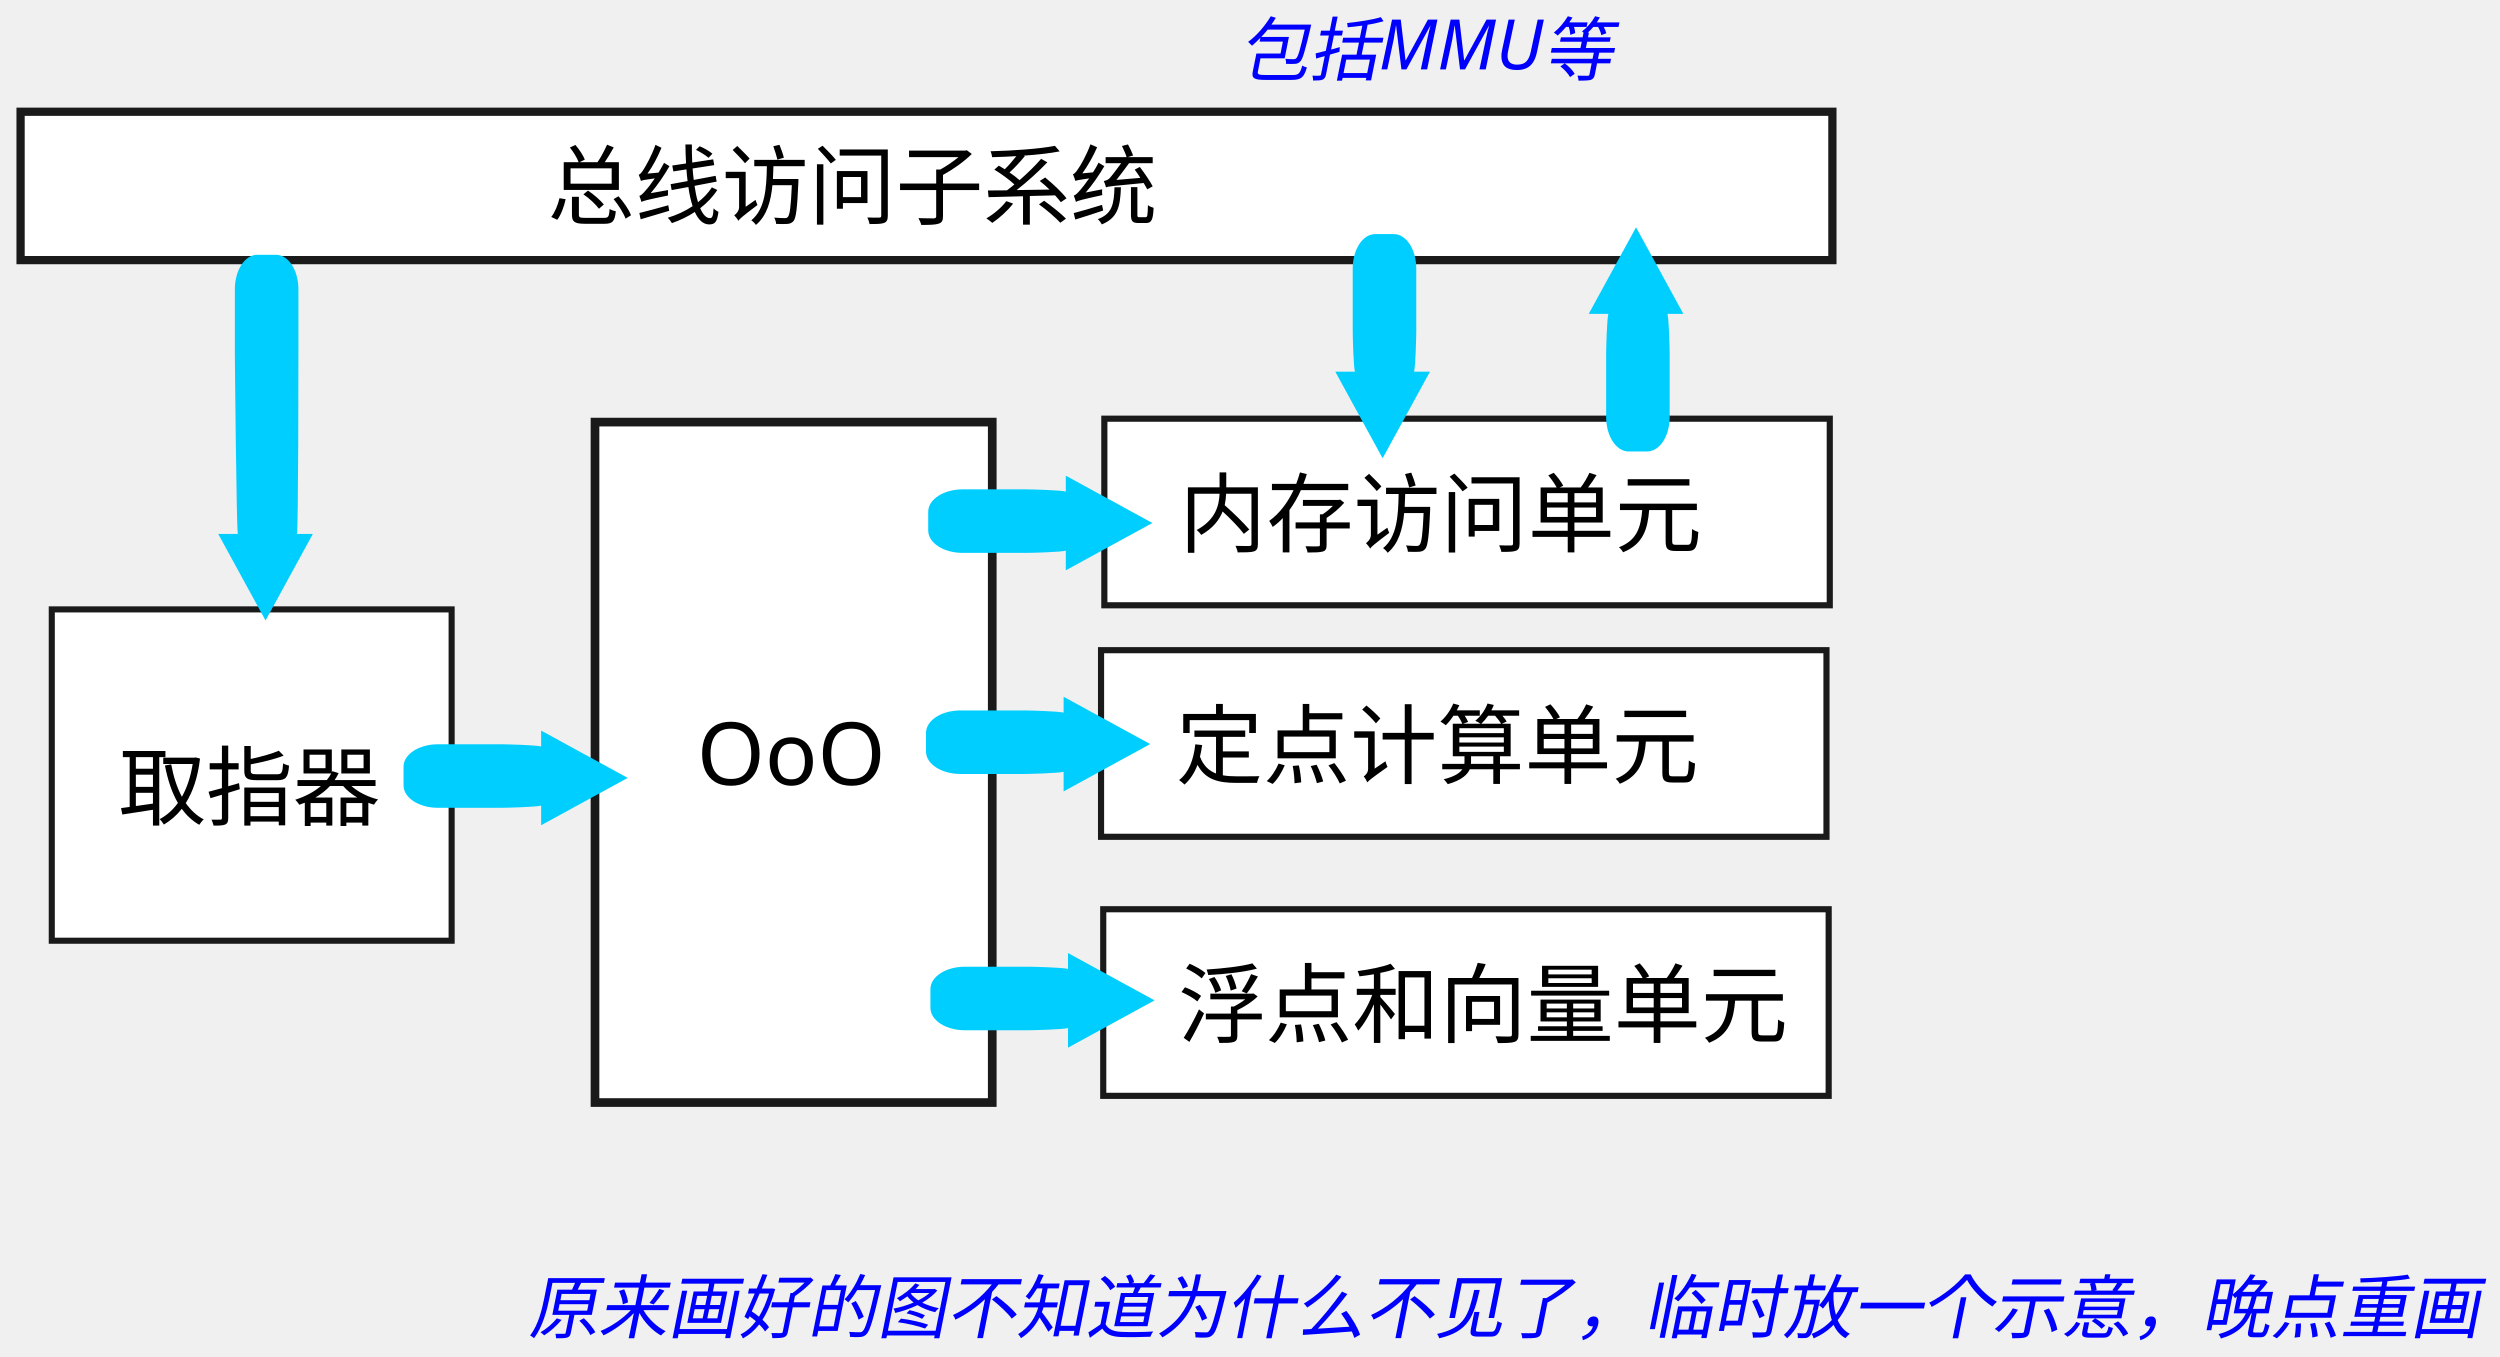
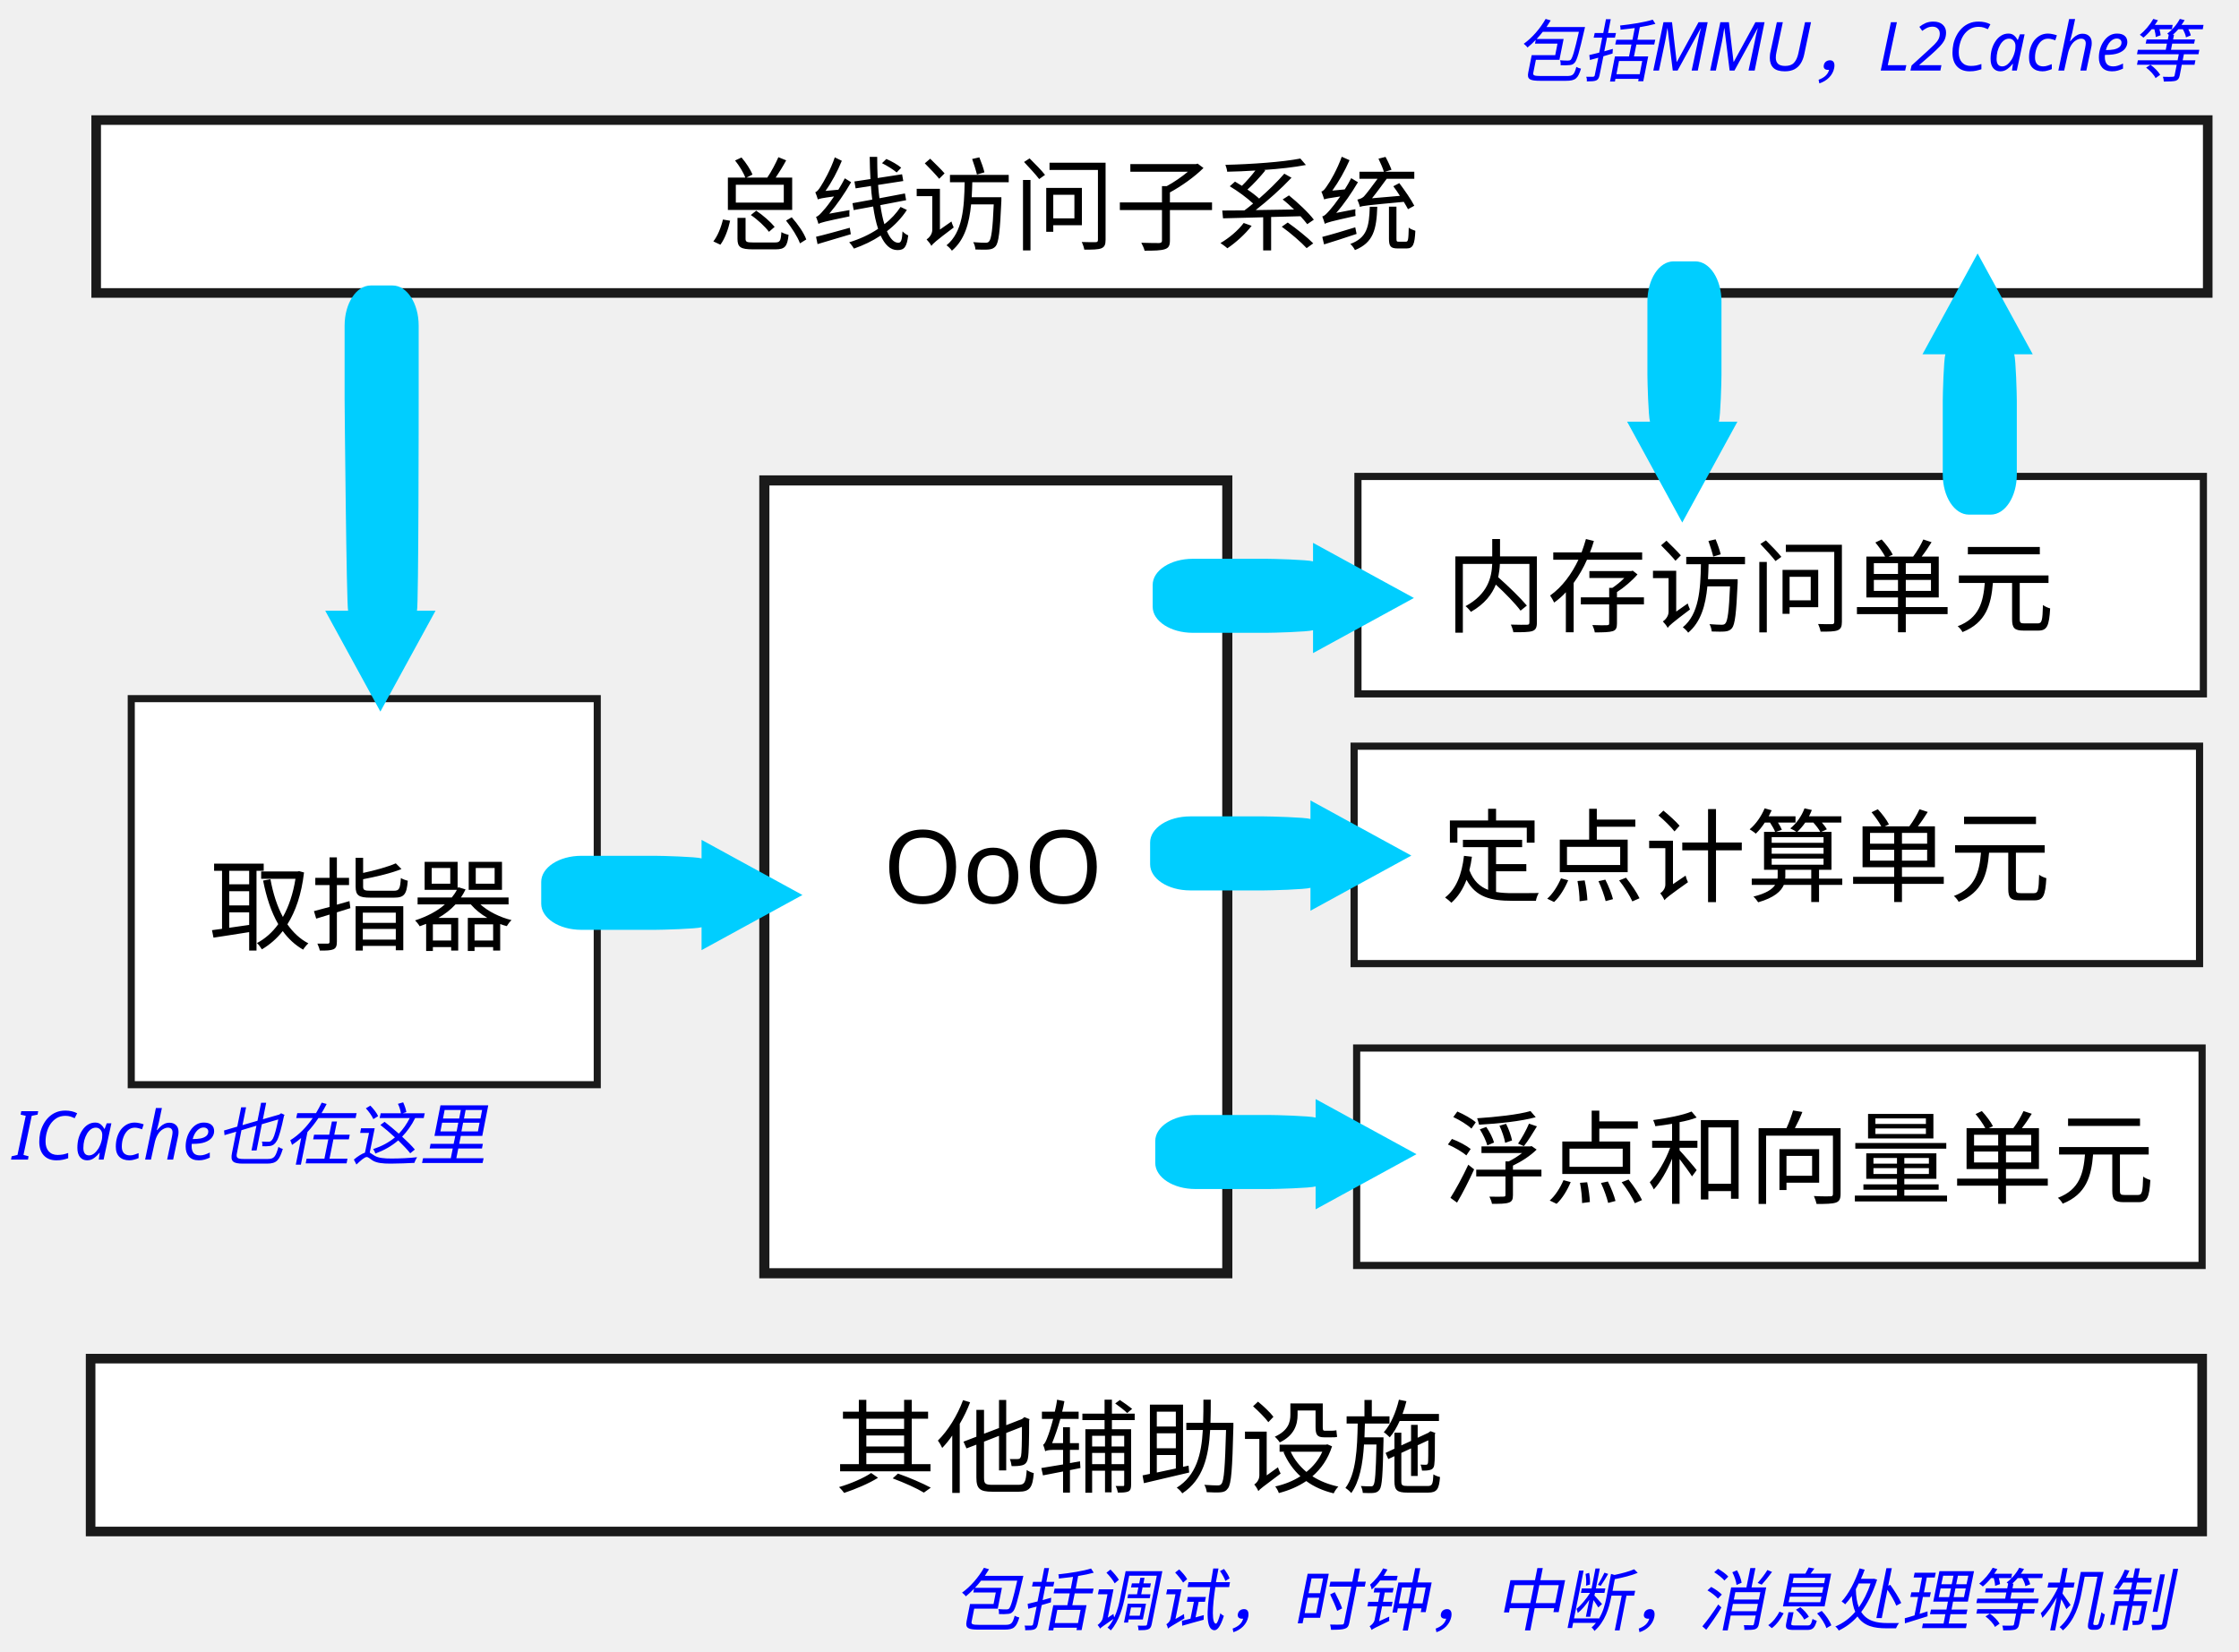
- <svg xmlns="http://www.w3.org/2000/svg" width="303.743mm" height="164.834mm" viewBox="0 0 303.743 164.834" version="1.1" id="svg8">
+ <svg xmlns="http://www.w3.org/2000/svg" width="233.417mm" height="172.201mm" viewBox="0 0 233.417 172.201" version="1.1" id="svg8">
  <defs id="defs2">
    <marker orient="auto" refY="0" refX="0" id="marker3534" style="overflow:visible">
      <path id="path3532" d="M 0,0 5,-5 -12.5,0 5,5 Z" style="fill:#000000;fill-opacity:1;fill-rule:evenodd;stroke:#000000;stroke-width:1pt;stroke-opacity:1" transform="matrix(-0.8,0,0,-0.8,-10,0)" />
    </marker>
    <marker style="overflow:visible" id="marker3452" refX="0" refY="0" orient="auto">
      <path transform="matrix(0.8,0,0,0.8,10,0)" style="fill:#000000;fill-opacity:1;fill-rule:evenodd;stroke:#000000;stroke-width:1pt;stroke-opacity:1" d="M 0,0 5,-5 -12.5,0 5,5 Z" id="path3450" />
    </marker>
    <marker orient="auto" refY="0" refX="0" id="marker3374" style="overflow:visible">
      <path id="path3372" d="M 0,0 5,-5 -12.5,0 5,5 Z" style="fill:#000000;fill-opacity:1;fill-rule:evenodd;stroke:#000000;stroke-width:1pt;stroke-opacity:1" transform="matrix(-0.8,0,0,-0.8,-10,0)" />
    </marker>
    <marker orient="auto" refY="0" refX="0" id="Arrow1Lend" style="overflow:visible">
      <path id="path923" d="M 0,0 5,-5 -12.5,0 5,5 Z" style="fill:#000000;fill-opacity:1;fill-rule:evenodd;stroke:#000000;stroke-width:1pt;stroke-opacity:1" transform="matrix(-0.8,0,0,-0.8,-10,0)" />
    </marker>
    <marker orient="auto" refY="0" refX="0" id="Arrow2Lend" style="overflow:visible">
      <path id="path941" style="fill:#000000;fill-opacity:1;fill-rule:evenodd;stroke:#000000;stroke-width:0.625;stroke-linejoin:round;stroke-opacity:1" d="M 8.719,4.034 -2.207,0.016 8.719,-4.002 c -1.745,2.372 -1.735,5.617 -6e-7,8.035 z" transform="matrix(-1.1,0,0,-1.1,-1.1,0)" />
    </marker>
    <marker orient="auto" refY="0" refX="0" id="Arrow1Lend-2" style="overflow:visible">
      <path id="path923-7" d="M 0,0 5,-5 -12.5,0 5,5 Z" style="fill:#000000;fill-opacity:1;fill-rule:evenodd;stroke:#000000;stroke-width:1pt;stroke-opacity:1" transform="matrix(-0.8,0,0,-0.8,-10,0)" />
    </marker>
  </defs>
-   <g id="layer1" transform="translate(-119.834,718.4153)">
+   <g id="layer1" transform="translate(-112.4419,717.2271)">
    <flowRoot xml:space="preserve" id="flowRoot1825" style="font-style:normal;font-weight:normal;font-size:40px;line-height:1.25;font-family:sans-serif;letter-spacing:0px;word-spacing:0px;fill:#000000;fill-opacity:1;stroke:none" transform="matrix(0.2645833,0,0,0.2645833,57.87259,-398.2)">
      <flowRegion id="flowRegion1827">
        <rect id="rect1829" width="539.286" height="467.857" x="229.286" y="-52.818" />
      </flowRegion>
      <flowPara id="flowPara1831" />
    </flowRoot>
-     <rect style="opacity:1;fill:#ffffff;fill-opacity:1;stroke:#1a1a1a;stroke-width:1;stroke-miterlimit:4;stroke-dasharray:none;stroke-dashoffset:0" id="rect873-36-7-93-8-0-2-3" width="220.131" height="18.027" x="122.334" y="-704.839" />
+     <rect style="opacity:1;fill:#ffffff;fill-opacity:1;stroke:#1a1a1a;stroke-width:1;stroke-miterlimit:4;stroke-dasharray:none;stroke-dashoffset:0" id="rect873-36-7-93-8-0-2-3" width="220.131" height="18.027" x="122.468" y="-704.706" />
    <text xml:space="preserve" style="font-style:normal;font-weight:normal;font-size:10.583px;line-height:1.25;font-family:sans-serif;letter-spacing:0px;word-spacing:0px;fill:#000000;fill-opacity:1;stroke:none;stroke-width:0.265" x="186.354" y="-691.962" id="text2119-4-7">
      <tspan id="tspan2117-0-5" x="186.354" y="-691.962" style="stroke-width:0.265">总线访问子系统</tspan>
    </text>
    <rect style="opacity:1;fill:#ffffff;fill-opacity:1;stroke:#1a1a1a;stroke-width:0.739;stroke-miterlimit:4;stroke-dasharray:none;stroke-dashoffset:0" id="rect873-36-7-93-8-0-2-3-3-5" width="48.581" height="40.256" x="126.125" y="-644.376" />
    <text xml:space="preserve" style="font-style:normal;font-weight:normal;font-size:10.583px;line-height:1.25;font-family:sans-serif;letter-spacing:0px;word-spacing:0px;fill:#000000;fill-opacity:1;stroke:none;stroke-width:0.265" x="134.26" y="-618.939" id="text2119-4-7-6-3">
      <tspan id="tspan2117-0-5-7-5" x="134.26" y="-618.939" style="stroke-width:0.265">取指器</tspan>
    </text>
    <rect style="opacity:1;fill:#ffffff;fill-opacity:1;stroke:#1a1a1a;stroke-width:0.747;stroke-miterlimit:4;stroke-dasharray:none;stroke-dashoffset:0" id="rect873-36-7-93-8-0-2-3-3-5-6" width="88.138" height="22.672" x="253.608" y="-639.419" />
    <text xml:space="preserve" style="font-style:normal;font-weight:normal;font-size:10.583px;line-height:1.25;font-family:sans-serif;letter-spacing:0px;word-spacing:0px;fill:#000000;fill-opacity:1;stroke:none;stroke-width:0.265" x="262.717" y="-624.002" id="text2119-4-7-6">
      <tspan id="tspan2117-0-5-7" x="262.717" y="-624.002" style="stroke-width:0.265">定点计算单元</tspan>
    </text>
    <path style="opacity:1;fill:#00ceff;fill-opacity:1;stroke:none;stroke-width:0.328;stroke-miterlimit:4;stroke-dasharray:none;stroke-dashoffset:0" d="m 151.093,-687.459 c -1.51,0 -2.725,1.867 -2.725,4.186 v 7.675 c 0,0.655 0.192,21.503 0.365,22.054 h -2.386 l 5.749,10.517 5.749,-10.517 h -1.932 c 0.173,-0.551 0.176,-21.399 0.176,-22.054 v -7.675 c 0,-2.319 -1.215,-4.186 -2.725,-4.186 z" id="rect1212-1-1-6-0-6-7" />
    <text xml:space="preserve" style="font-style:normal;font-weight:normal;font-size:10.583px;line-height:1.25;font-family:sans-serif;letter-spacing:0px;word-spacing:0px;fill:#000000;fill-opacity:1;stroke:none;stroke-width:0.265" x="270.401" y="-709.286" id="text2119-4-7-9">
-       <tspan id="tspan2117-0-5-3" x="270.401" y="-709.286" style="font-style:italic;font-variant:normal;font-weight:normal;font-stretch:normal;font-size:8.467px;font-family:sans-serif;-inkscape-font-specification:'sans-serif Italic';fill:#0000ff;stroke-width:0.265">包括MMU等</tspan>
+       <tspan id="tspan2117-0-5-3" x="270.401" y="-709.286" style="font-style:italic;font-variant:normal;font-weight:normal;font-stretch:normal;font-size:7.056px;font-family:sans-serif;-inkscape-font-specification:'sans-serif Italic';fill:#0000ff;stroke-width:0.265">包括MMU，L2Cache等</tspan>
    </text>
    <rect style="opacity:1;fill:#ffffff;fill-opacity:1;stroke:#1a1a1a;stroke-width:1.055;stroke-miterlimit:4;stroke-dasharray:none;stroke-dashoffset:0" id="rect873-36-7-93-8-0-2-3-3-5-60" width="48.264" height="82.672" x="192.125" y="-667.131" />
    <text xml:space="preserve" style="font-style:normal;font-weight:normal;font-size:10.583px;line-height:1.25;font-family:sans-serif;letter-spacing:0px;word-spacing:0px;fill:#000000;fill-opacity:1;stroke:none;stroke-width:0.265" x="204.503" y="-623.052" id="text2119-4-7-6-3-6">
      <tspan id="tspan2117-0-5-7-5-2" x="204.503" y="-623.052" style="stroke-width:0.265">OoO</tspan>
    </text>
    <path style="opacity:1;fill:#00ceff;fill-opacity:1;stroke:none;stroke-width:0.328;stroke-miterlimit:4;stroke-dasharray:none;stroke-dashoffset:0" d="m 168.863,-622.994 c 0,1.51 1.867,2.725 4.186,2.725 h 7.675 c 0.655,0 4.305,-0.097 4.856,-0.27 v 2.386 l 10.517,-5.749 -10.517,-5.749 v 1.932 c -0.551,-0.173 -4.201,-0.27 -4.856,-0.27 h -7.675 c -2.319,0 -4.186,1.215 -4.186,2.725 z" id="rect1212-1-1-6-0-6-7-9" />
    <rect style="opacity:1;fill:#ffffff;fill-opacity:1;stroke:#1a1a1a;stroke-width:0.747;stroke-miterlimit:4;stroke-dasharray:none;stroke-dashoffset:0" id="rect873-36-7-93-8-0-2-3-3-5-6-1" width="88.138" height="22.672" x="253.874" y="-607.945" />
    <text xml:space="preserve" style="font-style:normal;font-weight:normal;font-size:10.583px;line-height:1.25;font-family:sans-serif;letter-spacing:0px;word-spacing:0px;fill:#000000;fill-opacity:1;stroke:none;stroke-width:0.265" x="262.982" y="-592.528" id="text2119-4-7-6-8">
      <tspan id="tspan2117-0-5-7-7" x="262.982" y="-592.528" style="stroke-width:0.265">浮点和向量单元</tspan>
    </text>
    <rect style="opacity:1;fill:#ffffff;fill-opacity:1;stroke:#1a1a1a;stroke-width:0.747;stroke-miterlimit:4;stroke-dasharray:none;stroke-dashoffset:0" id="rect873-36-7-93-8-0-2-3-3-5-6-9" width="88.138" height="22.672" x="254.008" y="-667.546" />
    <text xml:space="preserve" style="font-style:normal;font-weight:normal;font-size:10.583px;line-height:1.25;font-family:sans-serif;letter-spacing:0px;word-spacing:0px;fill:#000000;fill-opacity:1;stroke:none;stroke-width:0.265" x="263.116" y="-652.129" id="text2119-4-7-6-2">
      <tspan id="tspan2117-0-5-7-0" x="263.116" y="-652.129" style="stroke-width:0.265">内存访问单元</tspan>
    </text>
    <path style="opacity:1;fill:#00ceff;fill-opacity:1;stroke:none;stroke-width:0.328;stroke-miterlimit:4;stroke-dasharray:none;stroke-dashoffset:0" d="m 232.609,-653.965 c 0,1.51 1.867,2.725 4.186,2.725 h 7.675 c 0.655,0 4.305,-0.097 4.856,-0.27 v 2.386 l 10.517,-5.749 -10.517,-5.749 v 1.932 c -0.551,-0.173 -4.201,-0.27 -4.856,-0.27 h -7.675 c -2.319,0 -4.186,1.215 -4.186,2.725 z" id="rect1212-1-1-6-0-6-7-9-2" />
    <path style="opacity:1;fill:#00ceff;fill-opacity:1;stroke:none;stroke-width:0.328;stroke-miterlimit:4;stroke-dasharray:none;stroke-dashoffset:0" d="m 232.342,-627.104 c 0,1.51 1.867,2.725 4.186,2.725 h 7.675 c 0.655,0 4.305,-0.097 4.856,-0.27 v 2.386 l 10.517,-5.749 -10.517,-5.749 v 1.932 c -0.551,-0.173 -4.201,-0.27 -4.856,-0.27 h -7.675 c -2.319,0 -4.186,1.215 -4.186,2.725 z" id="rect1212-1-1-6-0-6-7-9-3" />
    <path style="opacity:1;fill:#00ceff;fill-opacity:1;stroke:none;stroke-width:0.328;stroke-miterlimit:4;stroke-dasharray:none;stroke-dashoffset:0" d="m 232.877,-595.967 c 0,1.51 1.867,2.725 4.186,2.725 h 7.675 c 0.655,0 4.305,-0.097 4.856,-0.27 v 2.386 l 10.517,-5.749 -10.517,-5.749 v 1.932 c -0.551,-0.173 -4.201,-0.27 -4.856,-0.27 h -7.675 c -2.319,0 -4.186,1.215 -4.186,2.725 z" id="rect1212-1-1-6-0-6-7-9-7" />
-     <text xml:space="preserve" style="font-style:normal;font-weight:normal;font-size:10.583px;line-height:1.25;font-family:sans-serif;letter-spacing:0px;word-spacing:0px;fill:#000000;fill-opacity:1;stroke:none;stroke-width:0.265" x="184.002" y="-556.487" id="text2119-4-7-9-5">
-       <tspan id="tspan2117-0-5-3-9" x="184.002" y="-556.487" style="font-style:italic;font-variant:normal;font-weight:normal;font-stretch:normal;font-size:8.467px;font-family:sans-serif;-inkscape-font-specification:'sans-serif Italic';fill:#0000ff;stroke-width:0.265">原来画好的图不知道为什么不见了，临时放一个示意，晚点重画</tspan>
-     </text>
    <path style="opacity:1;fill:#00ceff;fill-opacity:1;stroke:none;stroke-width:0.328;stroke-miterlimit:4;stroke-dasharray:none;stroke-dashoffset:0" d="m 317.701,-663.565 c -1.51,0 -2.725,-1.867 -2.725,-4.186 v -7.675 c 0,-0.655 0.097,-4.305 0.27,-4.856 h -2.386 l 5.749,-10.517 5.749,10.517 h -1.932 c 0.173,0.551 0.27,4.201 0.27,4.856 v 7.675 c 0,2.319 -1.215,4.186 -2.725,4.186 z" id="rect1212-1-1-6-0-6-7-91" />
    <path style="opacity:1;fill:#00ceff;fill-opacity:1;stroke:none;stroke-width:0.328;stroke-miterlimit:4;stroke-dasharray:none;stroke-dashoffset:0" d="m 286.911,-689.973 c -1.51,0 -2.725,1.867 -2.725,4.186 v 7.675 c 0,0.655 0.097,4.305 0.27,4.856 h -2.386 l 5.749,10.517 5.749,-10.517 h -1.932 c 0.173,-0.551 0.27,-4.201 0.27,-4.856 v -7.675 c 0,-2.319 -1.215,-4.186 -2.725,-4.186 z" id="rect1212-1-1-6-0-6-7-6" />
+     <text xml:space="preserve" style="font-style:normal;font-weight:normal;font-size:10.583px;line-height:1.25;font-family:sans-serif;letter-spacing:0px;word-spacing:0px;fill:#000000;fill-opacity:1;stroke:none;stroke-width:0.265" x="113.736" y="-596.313" id="text2119-4-7-9-3">
+       <tspan id="tspan2117-0-5-3-6" x="113.736" y="-596.313" style="font-style:italic;font-variant:normal;font-weight:normal;font-stretch:normal;font-size:7.056px;font-family:sans-serif;-inkscape-font-specification:'sans-serif Italic';fill:#0000ff;stroke-width:0.265">ICache也在这里</tspan>
+     </text>
+     <rect style="opacity:1;fill:#ffffff;fill-opacity:1;stroke:#1a1a1a;stroke-width:1;stroke-miterlimit:4;stroke-dasharray:none;stroke-dashoffset:0" id="rect873-36-7-93-8-0-2-3-7" width="220.131" height="18.027" x="121.888" y="-575.557" />
+     <text xml:space="preserve" style="font-style:normal;font-weight:normal;font-size:10.583px;line-height:1.25;font-family:sans-serif;letter-spacing:0px;word-spacing:0px;fill:#000000;fill-opacity:1;stroke:none;stroke-width:0.265" x="199.445" y="-562.383" id="text2119-4-7-5">
+       <tspan id="tspan2117-0-5-35" x="199.445" y="-562.383" style="stroke-width:0.265">其他辅助设施</tspan>
+     </text>
+     <text xml:space="preserve" style="font-style:normal;font-weight:normal;font-size:10.583px;line-height:1.25;font-family:sans-serif;letter-spacing:0px;word-spacing:0px;fill:#000000;fill-opacity:1;stroke:none;stroke-width:0.265" x="211.847" y="-547.781" id="text2119-4-7-9-6">
+       <tspan id="tspan2117-0-5-3-2" x="211.847" y="-547.781" style="font-style:italic;font-variant:normal;font-weight:normal;font-stretch:normal;font-size:7.056px;font-family:sans-serif;-inkscape-font-specification:'sans-serif Italic';fill:#0000ff;stroke-width:0.265">包括调试，时钟，中断，消息处理等机制</tspan>
+     </text>
  </g>
</svg>
